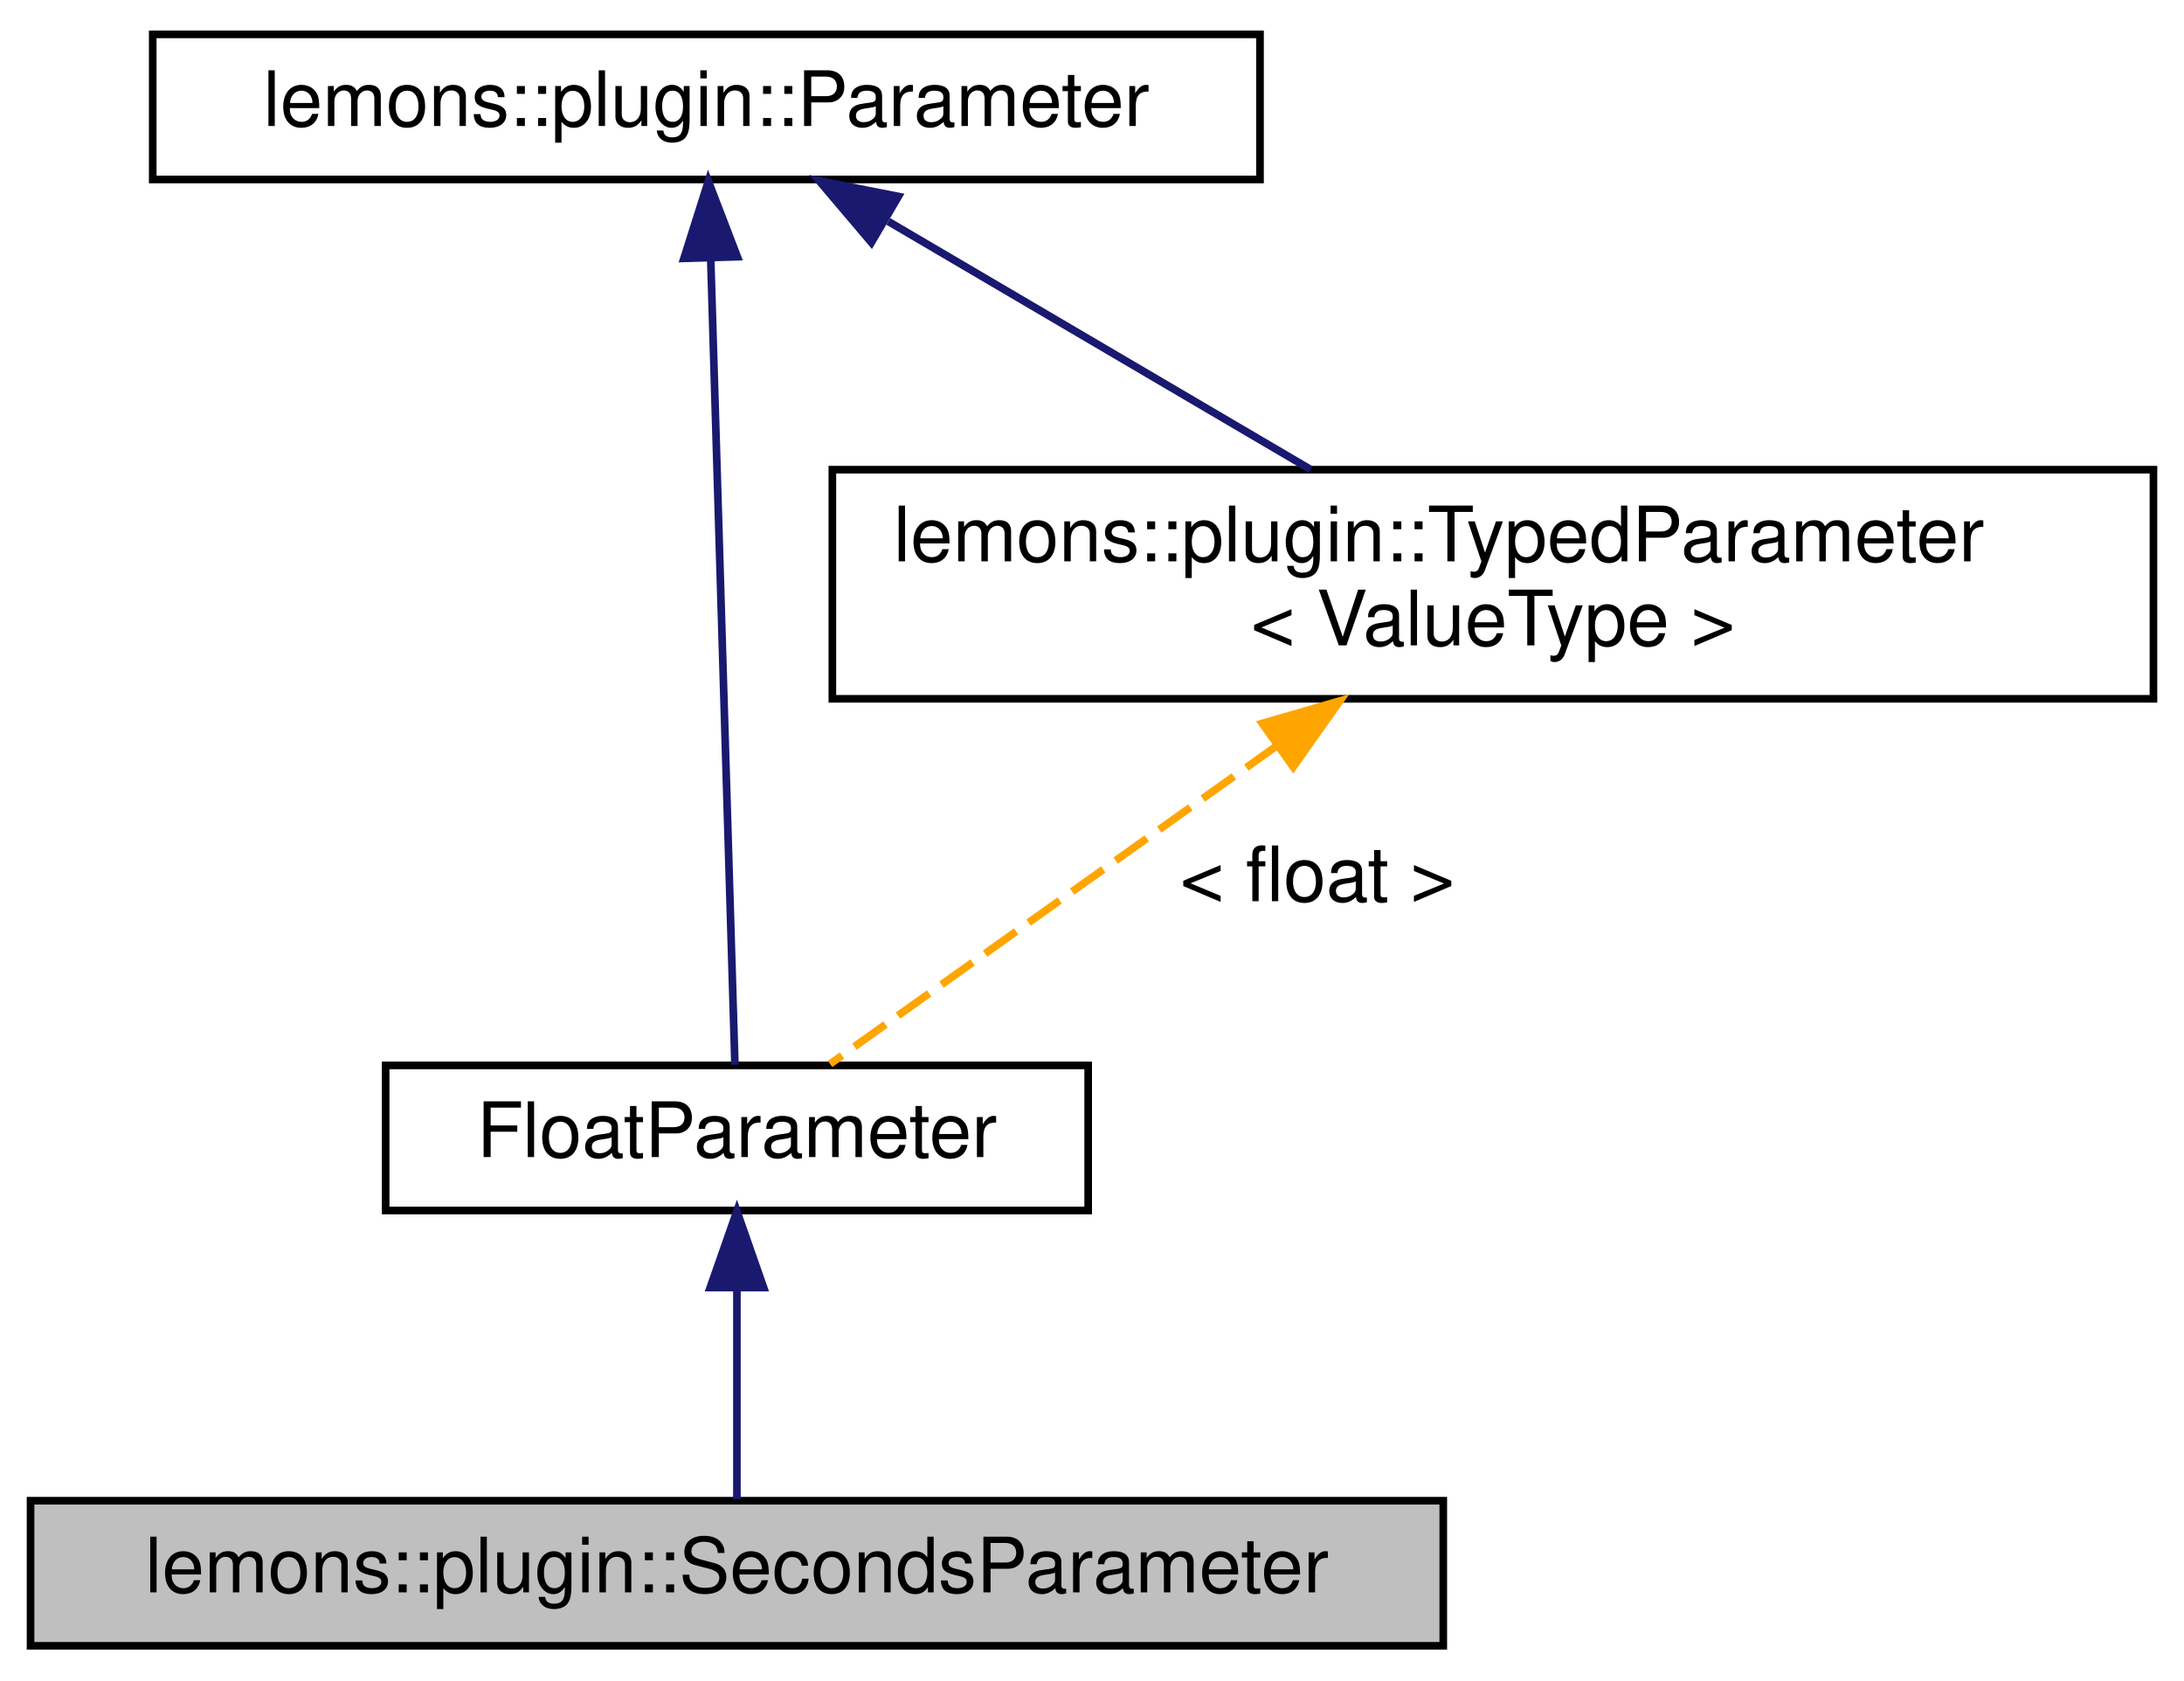
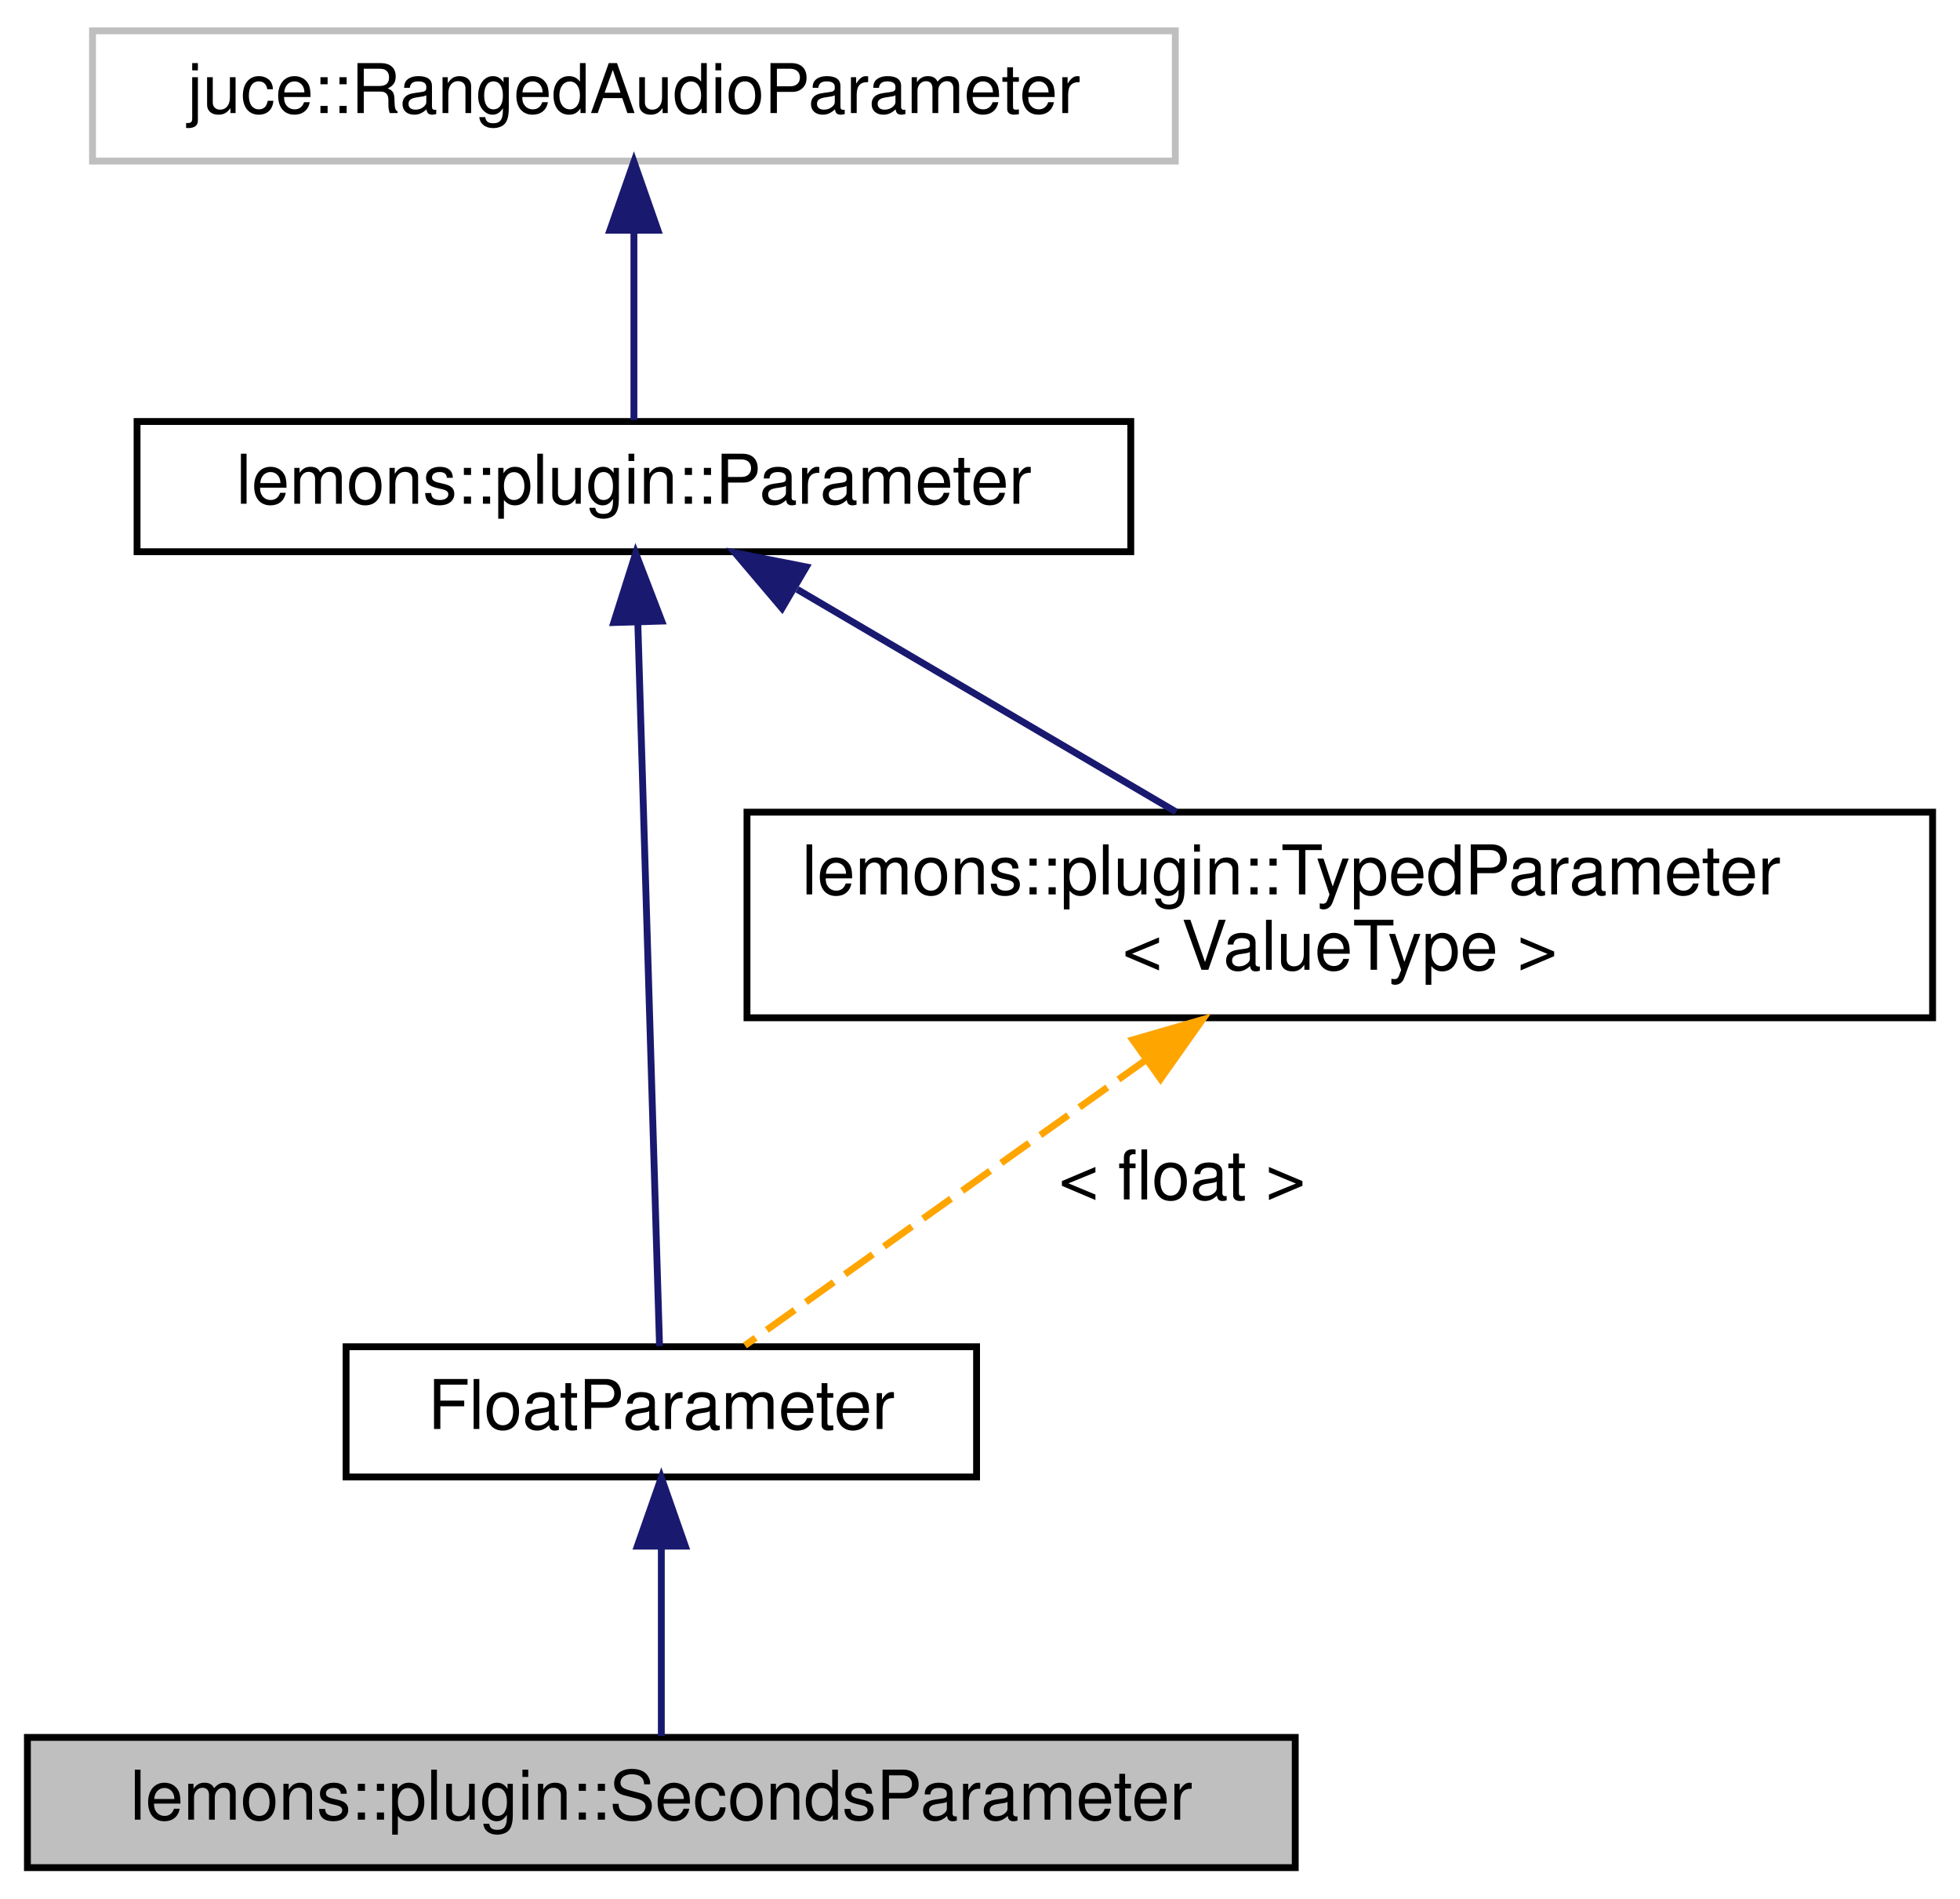
- <svg xmlns="http://www.w3.org/2000/svg" xmlns:xlink="http://www.w3.org/1999/xlink" width="286pt" height="220pt" viewBox="0.00 0.00 286.00 220.00">
-   <g id="graph0" class="graph" transform="scale(1 1) rotate(0) translate(4 216)">
+ <svg xmlns="http://www.w3.org/2000/svg" xmlns:xlink="http://www.w3.org/1999/xlink" width="286pt" height="277pt" viewBox="0.00 0.00 286.00 277.00">
+   <g id="graph0" class="graph" transform="scale(1 1) rotate(0) translate(4 273)">
    <g id="node1" class="node">
      <g id="a_node1">
        <a xlink:title=" ">
          <polygon fill="#bfbfbf" stroke="black" points="0,-0.5 0,-19.5 185,-19.5 185,-0.5 0,-0.5" />
          <text text-anchor="middle" x="92.5" y="-7.5" font-family="Helvetica,sans-Serif" font-size="10.00">lemons::plugin::SecondsParameter</text>
        </a>
      </g>
    </g>
    <g id="node2" class="node">
      <g id="a_node2">
        <a xlink:href="classlemons_1_1plugin_1_1_typed_parameter.html" target="_top" xlink:title=" ">
          <polygon fill="none" stroke="black" points="46.5,-57.5 46.5,-76.5 138.5,-76.5 138.5,-57.5 46.5,-57.5" />
          <text text-anchor="middle" x="92.5" y="-64.5" font-family="Helvetica,sans-Serif" font-size="10.00">FloatParameter</text>
        </a>
      </g>
    </g>
    <g id="edge1" class="edge">
      <path fill="none" stroke="midnightblue" d="M92.5,-47.12C92.5,-37.82 92.5,-27.06 92.5,-19.71" />
      <polygon fill="midnightblue" stroke="midnightblue" points="89,-47.41 92.5,-57.41 96,-47.41 89,-47.41" />
    </g>
    <g id="node3" class="node">
      <g id="a_node3">
        <a xlink:href="classlemons_1_1plugin_1_1_parameter.html" target="_top" xlink:title=" ">
          <polygon fill="none" stroke="black" points="16,-192.5 16,-211.5 161,-211.5 161,-192.5 16,-192.5" />
          <text text-anchor="middle" x="88.5" y="-199.5" font-family="Helvetica,sans-Serif" font-size="10.00">lemons::plugin::Parameter</text>
        </a>
      </g>
    </g>
    <g id="edge2" class="edge">
      <path fill="none" stroke="midnightblue" d="M89.07,-182.13C89.95,-152.88 91.6,-97.76 92.24,-76.59" />
      <polygon fill="midnightblue" stroke="midnightblue" points="85.56,-182.17 88.76,-192.27 92.56,-182.38 85.56,-182.17" />
    </g>
-     <g id="node4" class="node">
-       <g id="a_node4">
+     <g id="node5" class="node">
+       <g id="a_node5">
        <a xlink:href="classlemons_1_1plugin_1_1_typed_parameter.html" target="_top" xlink:title=" ">
          <polygon fill="none" stroke="black" points="105,-124.5 105,-154.5 278,-154.5 278,-124.5 105,-124.5" />
          <text text-anchor="start" x="113" y="-142.5" font-family="Helvetica,sans-Serif" font-size="10.00">lemons::plugin::TypedParameter</text>
          <text text-anchor="middle" x="191.5" y="-131.5" font-family="Helvetica,sans-Serif" font-size="10.00">&lt; ValueType &gt;</text>
        </a>
      </g>
    </g>
-     <g id="edge4" class="edge">
+     <g id="edge5" class="edge">
      <path fill="none" stroke="midnightblue" d="M112.32,-187.01C128.93,-177.25 151,-164.29 167.62,-154.53" />
      <polygon fill="midnightblue" stroke="midnightblue" points="110.11,-184.25 103.26,-192.33 113.65,-190.28 110.11,-184.25" />
    </g>
+     <g id="node4" class="node">
+       <g id="a_node4">
+         <a xlink:title=" ">
+           <polygon fill="none" stroke="#bfbfbf" points="9.5,-249.5 9.5,-268.5 167.5,-268.5 167.5,-249.5 9.5,-249.5" />
+           <text text-anchor="middle" x="88.5" y="-256.5" font-family="Helvetica,sans-Serif" font-size="10.00">juce::RangedAudioParameter</text>
+         </a>
+       </g>
+     </g>
    <g id="edge3" class="edge">
+       <path fill="none" stroke="midnightblue" d="M88.5,-239.12C88.5,-229.82 88.5,-219.06 88.5,-211.71" />
+       <polygon fill="midnightblue" stroke="midnightblue" points="85,-239.41 88.5,-249.41 92,-239.41 85,-239.41" />
+     </g>
+     <g id="edge4" class="edge">
      <path fill="none" stroke="orange" stroke-dasharray="5,2" d="M163.28,-118.4C143.93,-104.62 119.22,-87.03 104.7,-76.69" />
      <polygon fill="orange" stroke="orange" points="161.29,-121.28 171.47,-124.23 165.35,-115.58 161.29,-121.28" />
      <text text-anchor="middle" x="168.5" y="-98" font-family="Helvetica,sans-Serif" font-size="10.00"> &lt; float &gt;</text>
    </g>
  </g>
</svg>
